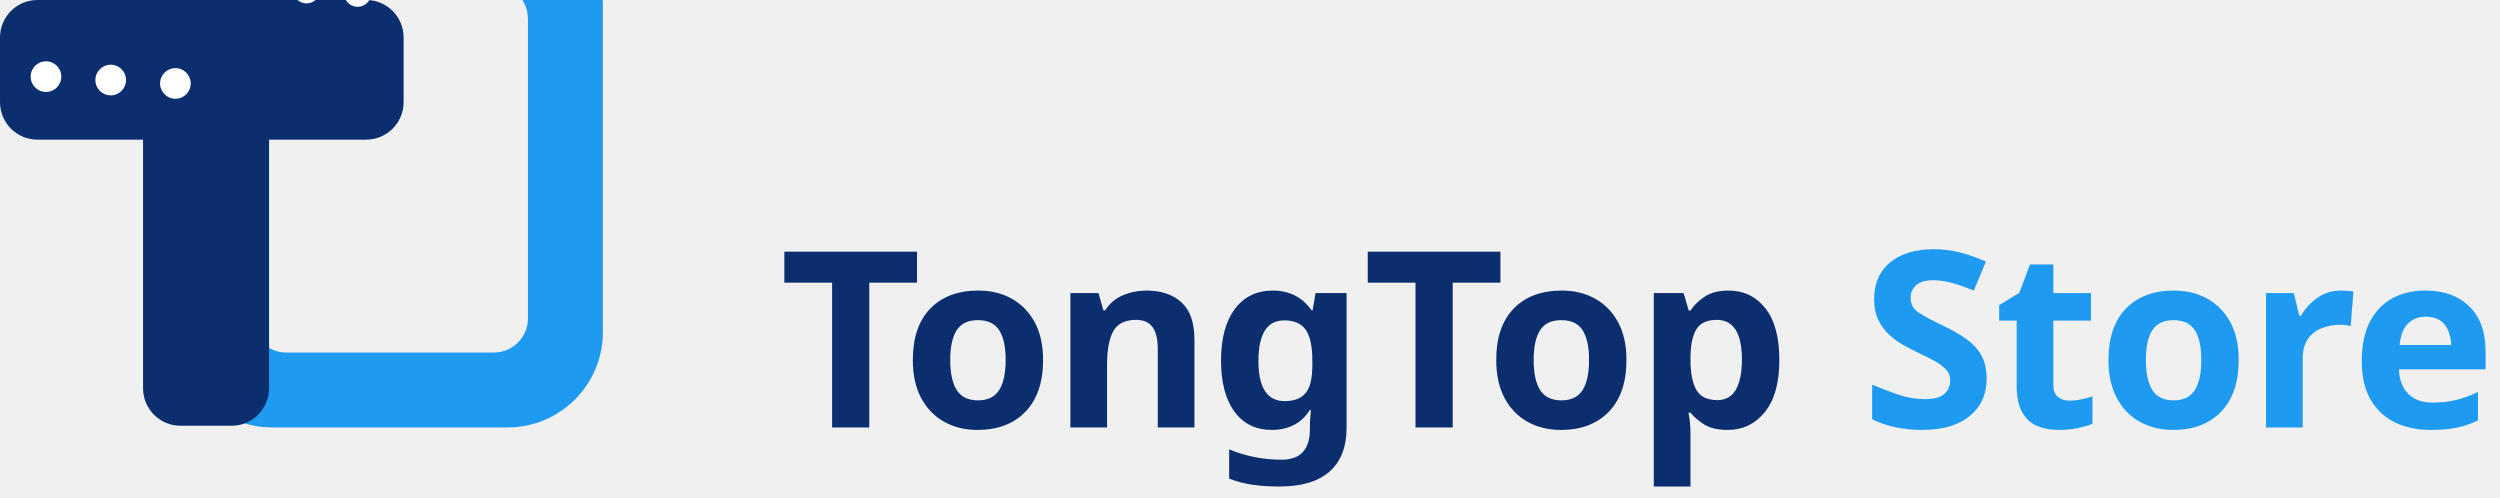
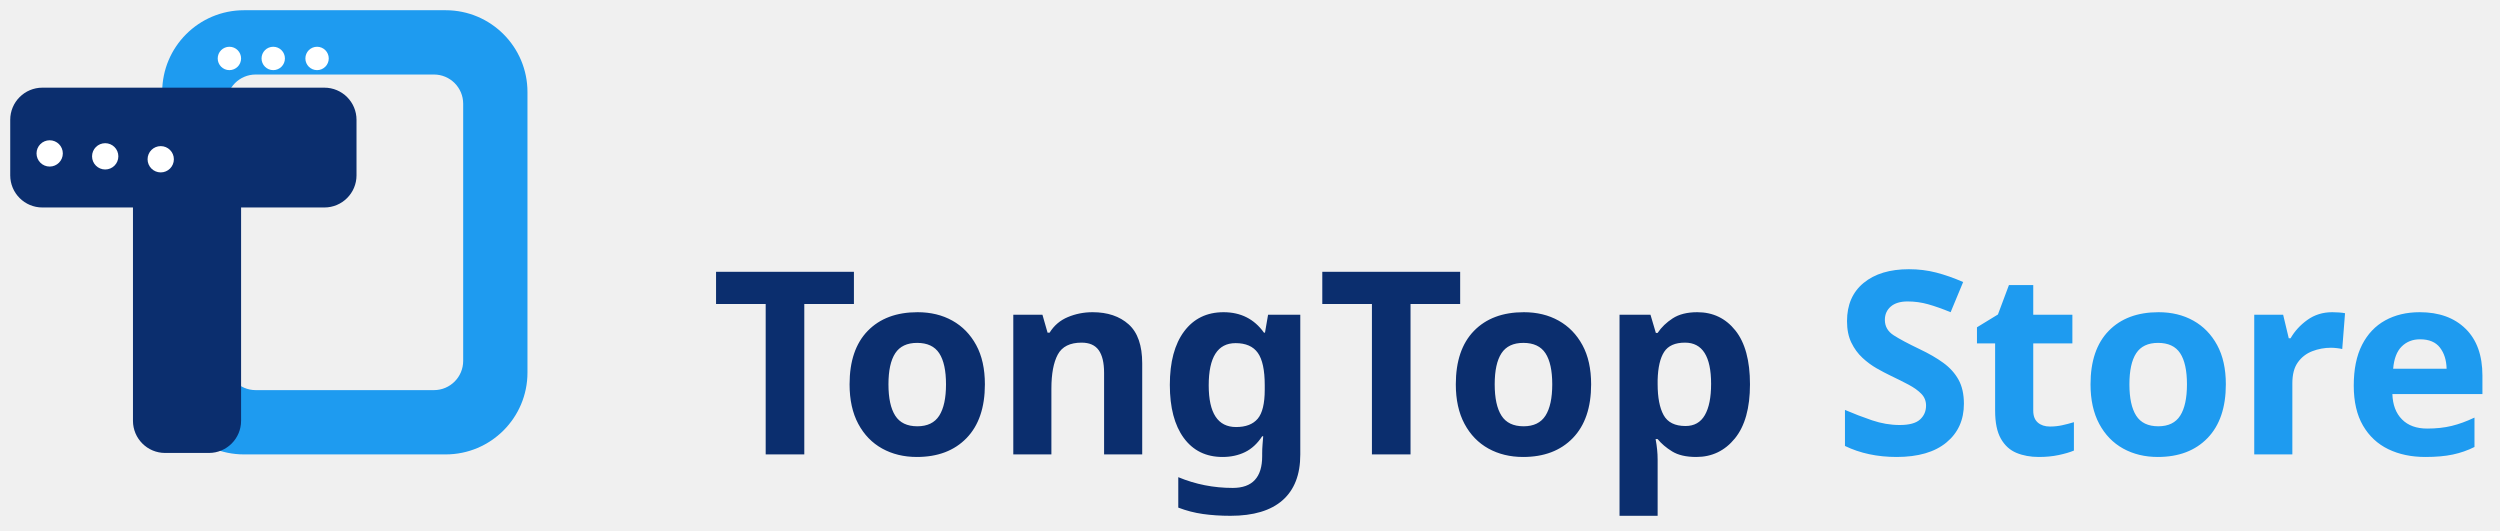
- <svg xmlns="http://www.w3.org/2000/svg" viewBox="0 0 1468 292" role="img" aria-label="TongTop Store">
-   <g transform="translate(-0.000 0.000)">
-     <g fill="none">
-       <path fill="#1E9BF0" fill-rule="evenodd" d="M104 3A56 56 0 0 1 160 -53H298A56 56 0 0 1 354 3V195A56 56 0 0 1 298 251H160A56 56 0 0 1 104 195Z              M148 11A20 20 0 0 1 168 -9H290A20 20 0 0 1 310 11V187A20 20 0 0 1 290 207H168A20 20 0 0 1 148 187Z" />
-       <path fill="#0B2E6E" d="M0 22A22 22 0 0 1 22 0H215A22 22 0 0 1 237 22V60A22 22 0 0 1 215 82H158V228A22 22 0 0 1 136 250H106A22 22 0 0 1 84 228V82H22A22 22 0 0 1 0 60Z" />
-     </g>
-     <g fill="#FFFFFF">
-       <circle cx="27" cy="45" r="9" />
-       <circle cx="65" cy="47" r="9" />
-       <circle cx="103" cy="49" r="9" />
-     </g>
-     <g fill="#FFFFFF">
-       <circle cx="150" cy="-8" r="8" />
-       <circle cx="180" cy="-6" r="8" />
-       <circle cx="210" cy="-4" r="8" />
+ <svg xmlns="http://www.w3.org/2000/svg" viewBox="-7 -7 1711 363" role="img" aria-label="TongTop Store">
+   <defs>
+     <clipPath id="tt-vbox" clipPathUnits="userSpaceOnUse">
+       <rect x="0.000" y="-53.000" width="354.000" height="304.000" />
+     </clipPath>
+   </defs>
+   <g transform="translate(-0.000 53.000)">
+     <g clip-path="url(#tt-vbox)">
+       <g fill="none">
+         <path fill="#1E9BF0" fill-rule="evenodd" d="M104 3A56 56 0 0 1 160 -53H298A56 56 0 0 1 354 3V195A56 56 0 0 1 298 251H160A56 56 0 0 1 104 195Z                M148 11A20 20 0 0 1 168 -9H290A20 20 0 0 1 310 11V187A20 20 0 0 1 290 207H168A20 20 0 0 1 148 187Z" />
+         <path fill="#0B2E6E" d="M0 22A22 22 0 0 1 22 0H215A22 22 0 0 1 237 22V60A22 22 0 0 1 215 82H158V228A22 22 0 0 1 136 250H106A22 22 0 0 1 84 228V82H22A22 22 0 0 1 0 60Z" />
+       </g>
+       <g fill="#FFFFFF">
+         <circle cx="27" cy="45" r="9" />
+         <circle cx="65" cy="47" r="9" />
+         <circle cx="103" cy="49" r="9" />
+       </g>
+       <g fill="#FFFFFF">
+         <circle cx="150" cy="-20" r="8" />
+         <circle cx="180" cy="-20" r="8" />
+         <circle cx="210" cy="-20" r="8" />
+       </g>
    </g>
  </g>
-   <text x="457.674" y="251.000" font-family="system-ui, 'Segoe UI Variable Display', 'Segoe UI', 'Microsoft YaHei', sans-serif" font-weight="700" font-size="144.544" letter-spacing="-0.012em" fill="#0B2E6E">TongTop</text>
-   <text x="1092.683" y="251.000" font-family="system-ui, 'Segoe UI Variable Display', 'Segoe UI', 'Microsoft YaHei', sans-serif" font-weight="700" font-size="144.544" letter-spacing="-0.012em" fill="#1E9BF0">Store</text>
+   <text x="479.565" y="304.000" font-family="system-ui, 'Segoe UI Variable Display', 'Segoe UI', 'Microsoft YaHei', sans-serif" font-weight="700" font-size="175.065" letter-spacing="-0.012em" fill="#0B2E6E">TongTop</text>
+   <text x="1247.643" y="304.000" font-family="system-ui, 'Segoe UI Variable Display', 'Segoe UI', 'Microsoft YaHei', sans-serif" font-weight="700" font-size="175.065" letter-spacing="-0.012em" fill="#1E9BF0">Store</text>
</svg>
